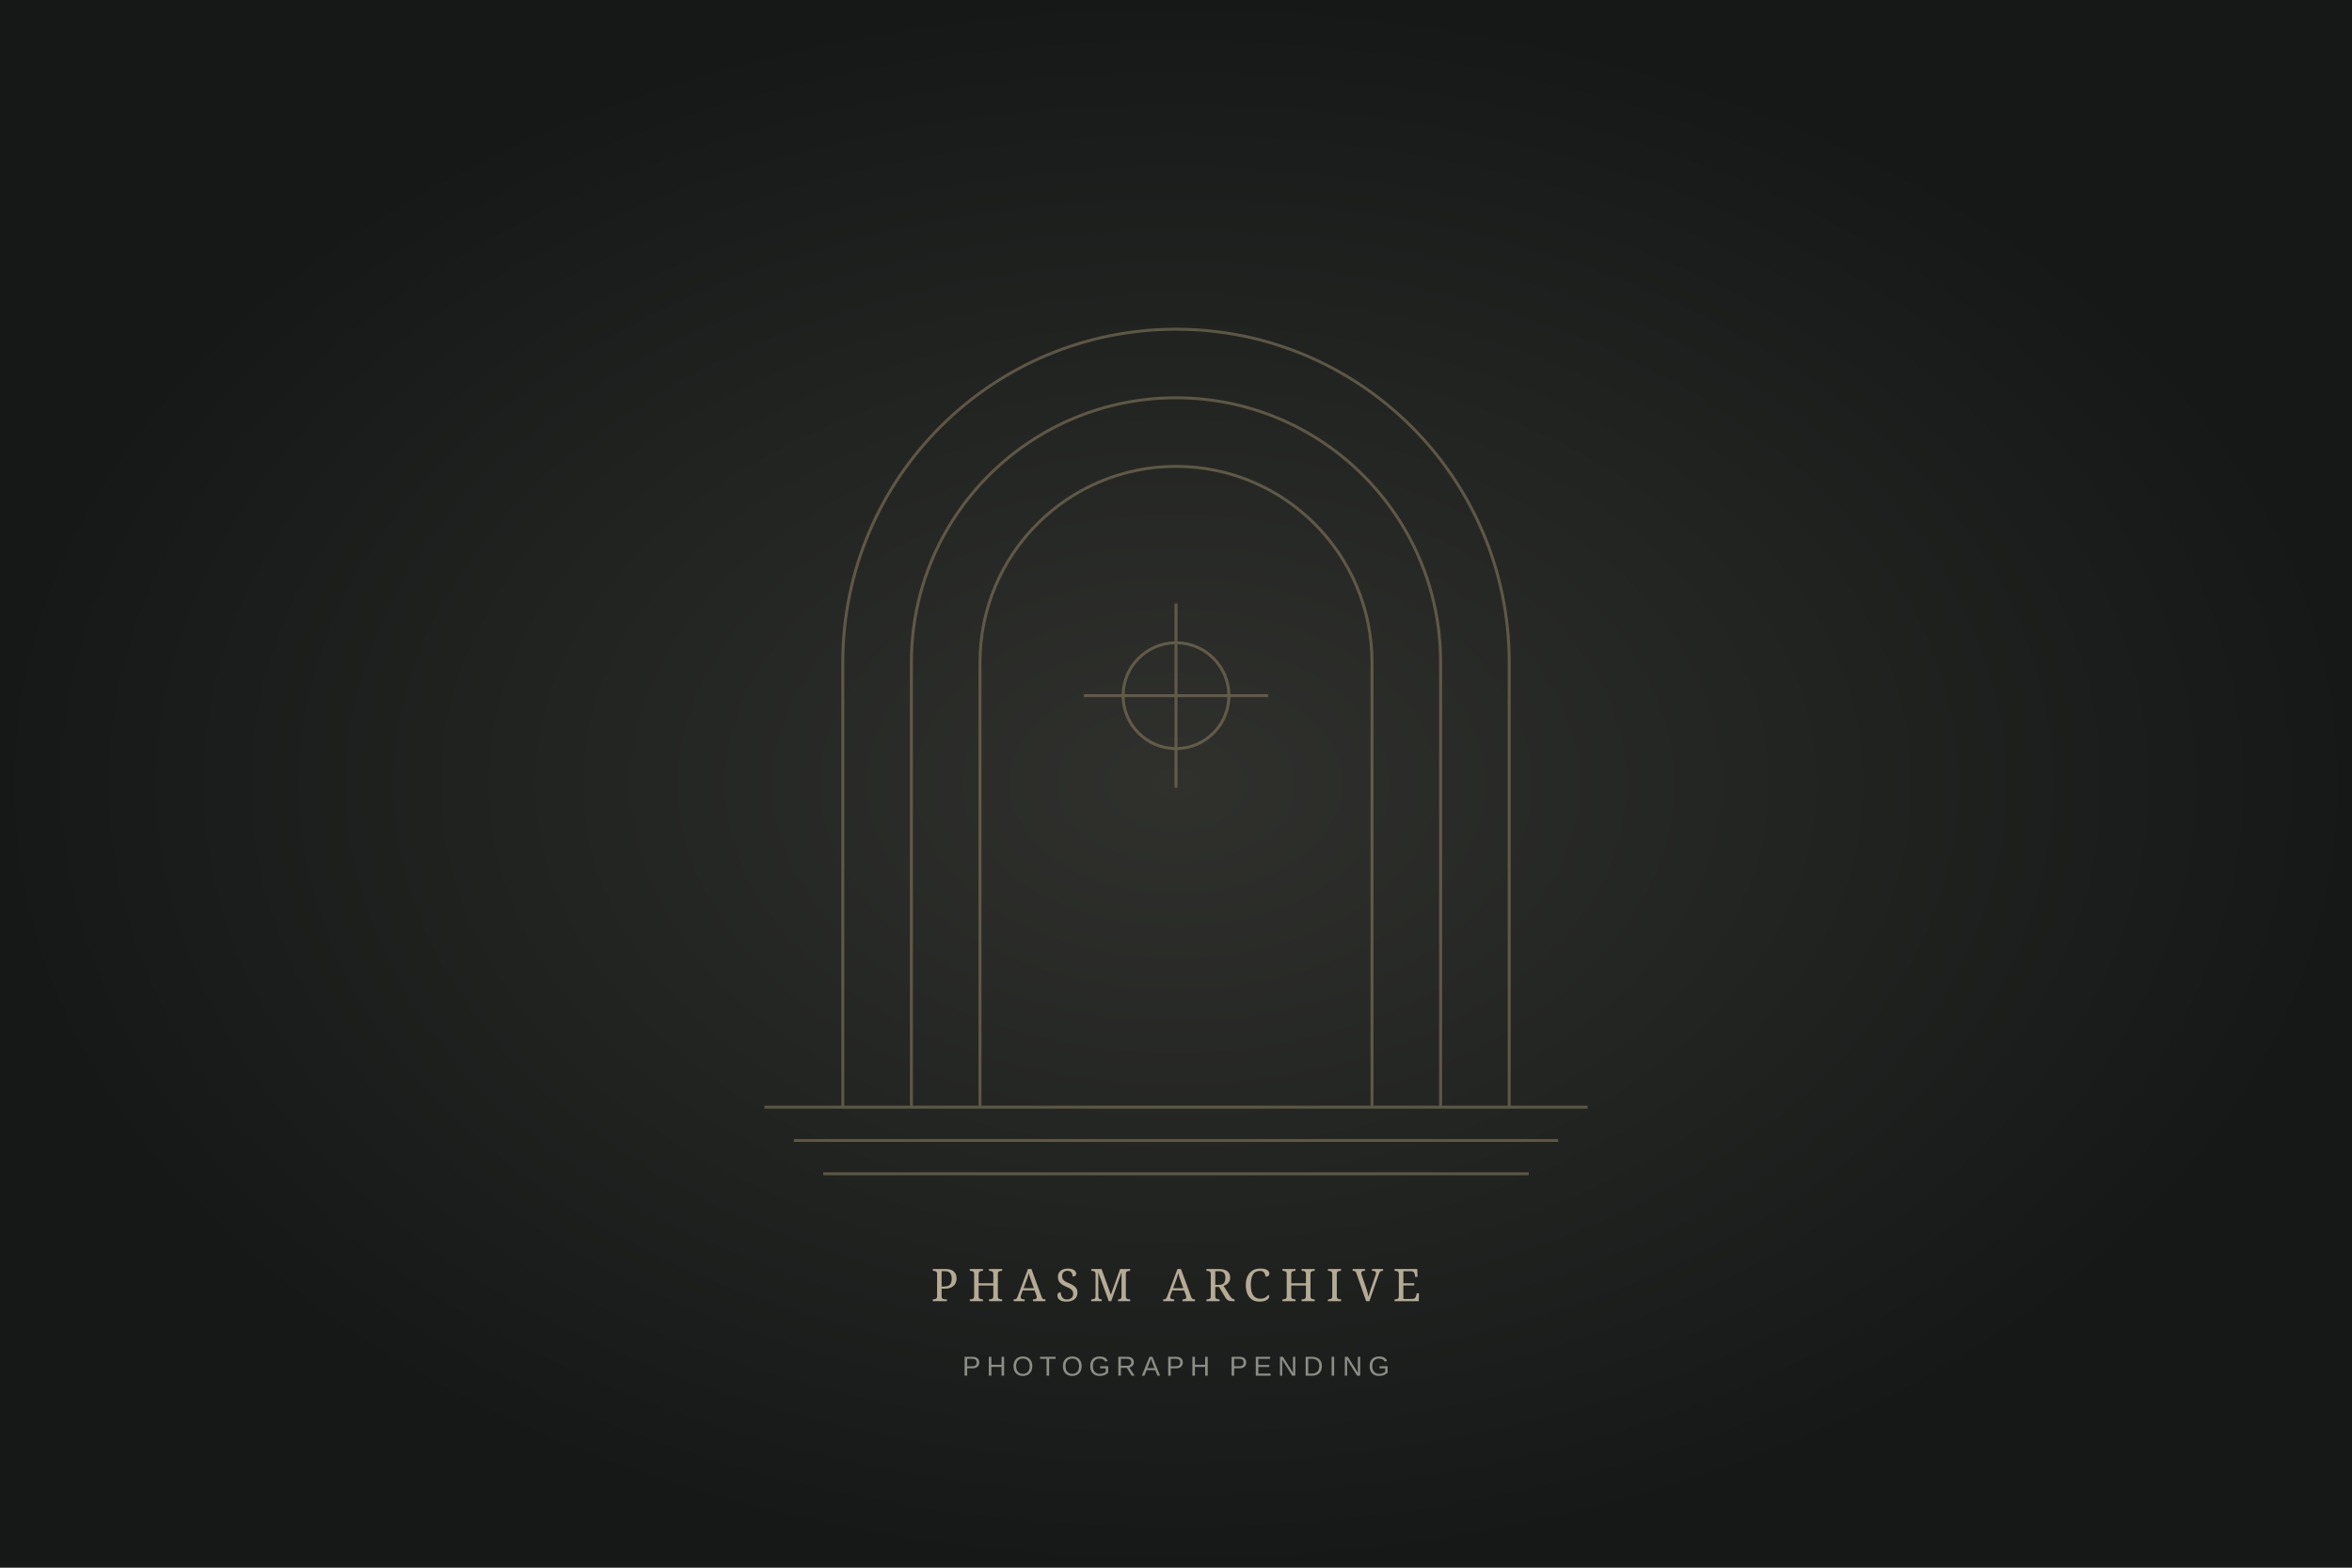
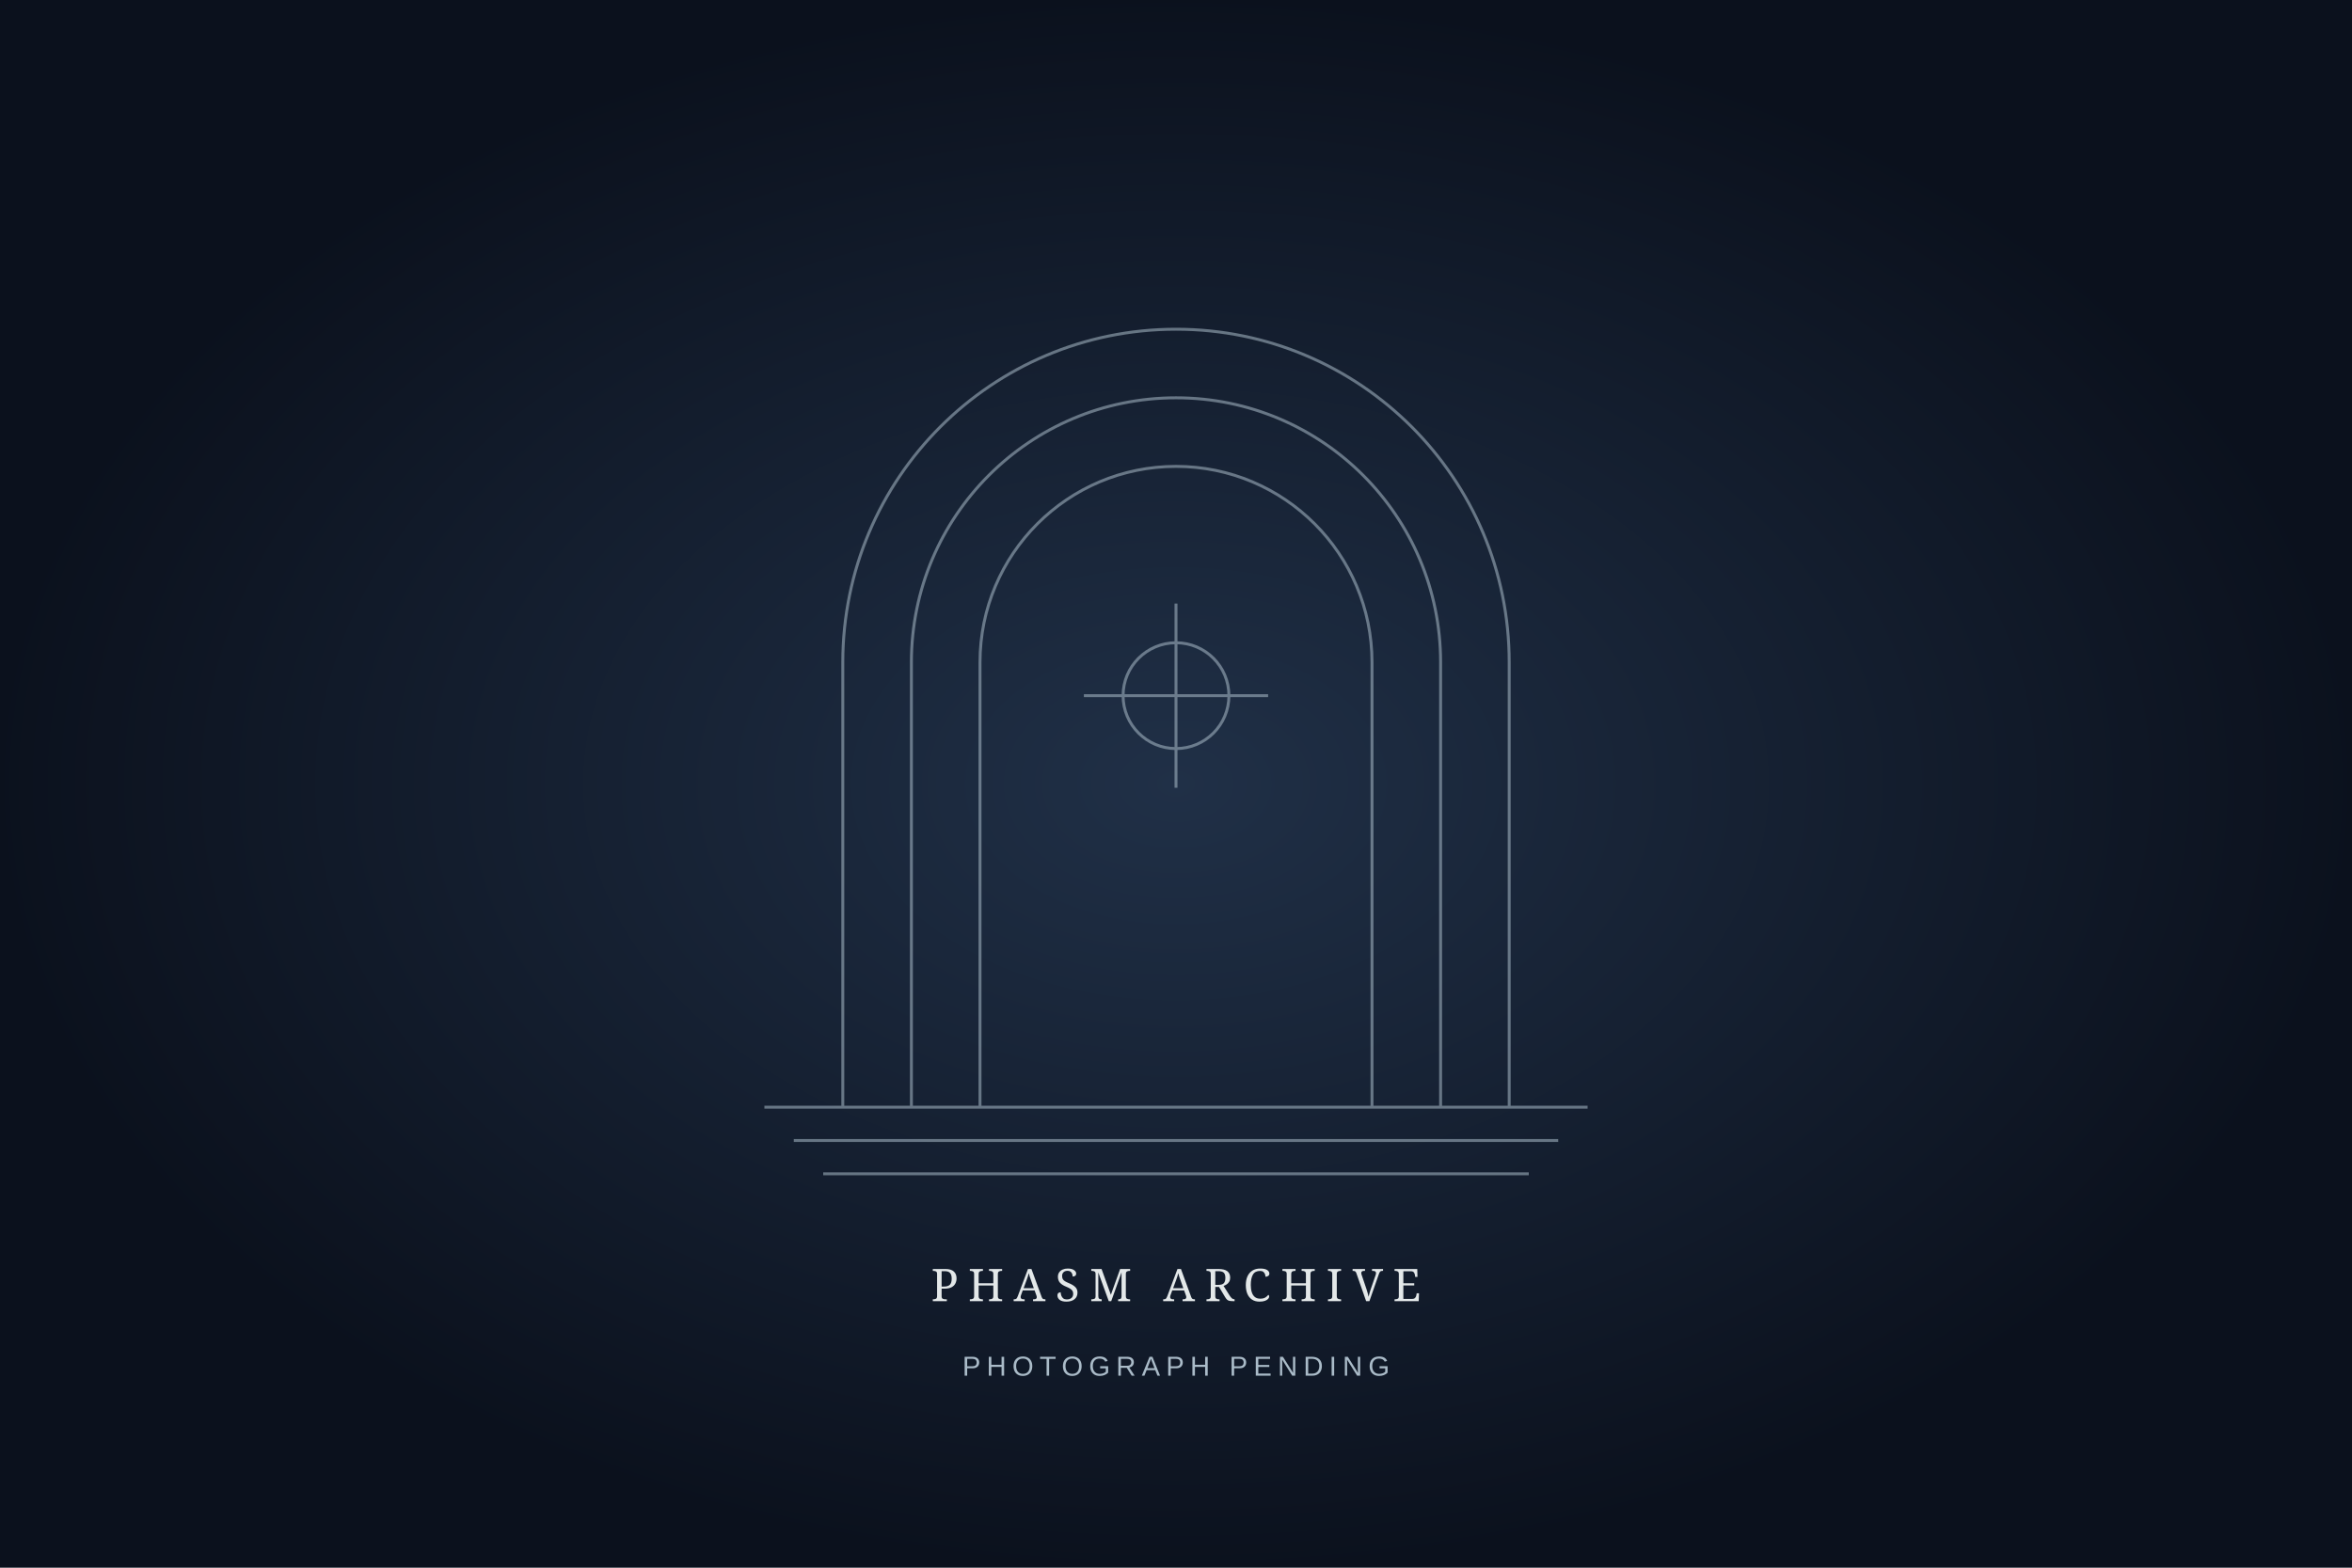
<svg xmlns="http://www.w3.org/2000/svg" width="1200" height="800" viewBox="0 0 1200 800" role="img" aria-labelledby="title desc">
  <defs>
    <radialGradient id="bg">
-       <stop stop-color="#30312d" />
-       <stop offset="1" stop-color="#151817" />
+       <stop stop-color="#203047" />
+       <stop offset="1" stop-color="#0b111d" />
    </radialGradient>
  </defs>
  <rect width="1200" height="800" fill="url(#bg)" />
-   <g stroke="#8e8061" fill="none" opacity=".55" stroke-width="1.5">
+   <g stroke="#aabbc8" fill="none" opacity=".55" stroke-width="1.5">
    <path d="M430 565V338a170 170 0 0 1 340 0v227M465 565V338a135 135 0 0 1 270 0v227M500 565V338a100 100 0 0 1 200 0v227" />
    <path d="M390 565h420M405 582h390M420 599h360" />
    <circle cx="600" cy="355" r="27" />
    <path d="M600 308v94M553 355h94" />
  </g>
-   <text x="600" y="664" text-anchor="middle" fill="#b5ab94" font-family="Georgia,serif" font-size="23" letter-spacing="5">PHASM ARCHIVE</text>
-   <text x="600" y="702" text-anchor="middle" fill="#8b8e86" font-family="Arial,sans-serif" font-size="14" letter-spacing="3">PHOTOGRAPH PENDING</text>
+   <text x="600" y="664" text-anchor="middle" fill="#e3e8e9" font-family="Georgia,serif" font-size="23" letter-spacing="5">PHASM ARCHIVE</text>
+   <text x="600" y="702" text-anchor="middle" fill="#aabbc8" font-family="Arial,sans-serif" font-size="14" letter-spacing="3">PHOTOGRAPH PENDING</text>
</svg>
